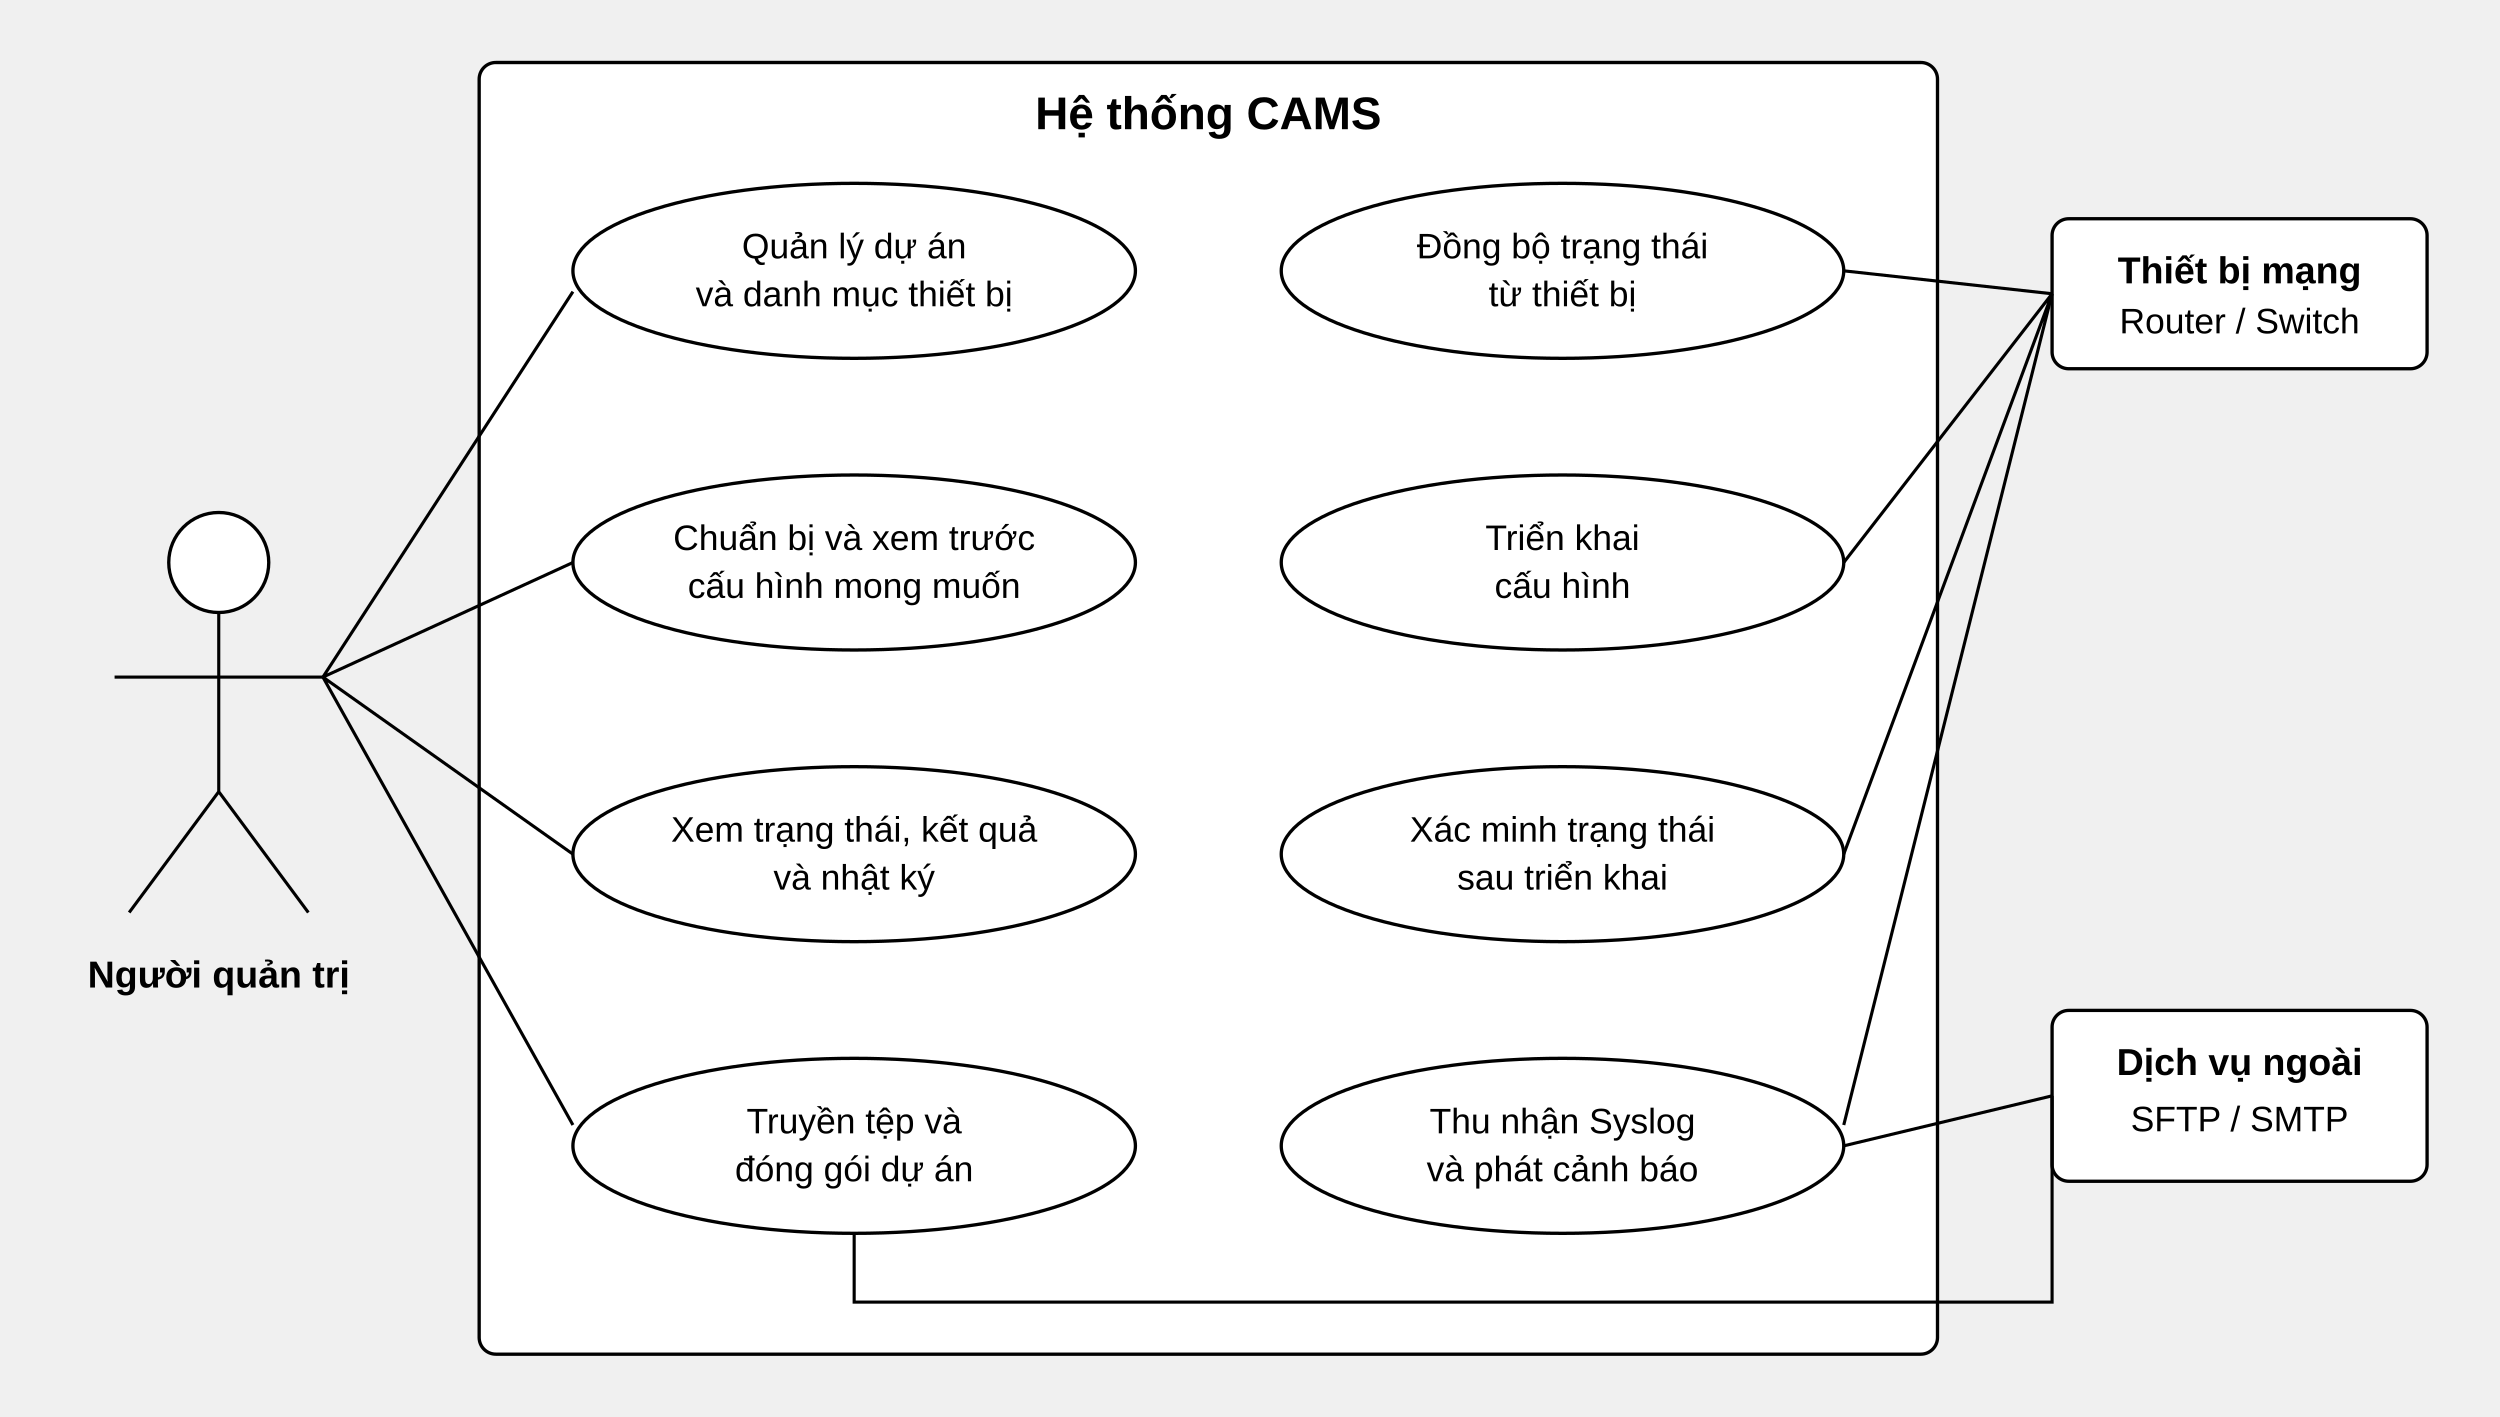
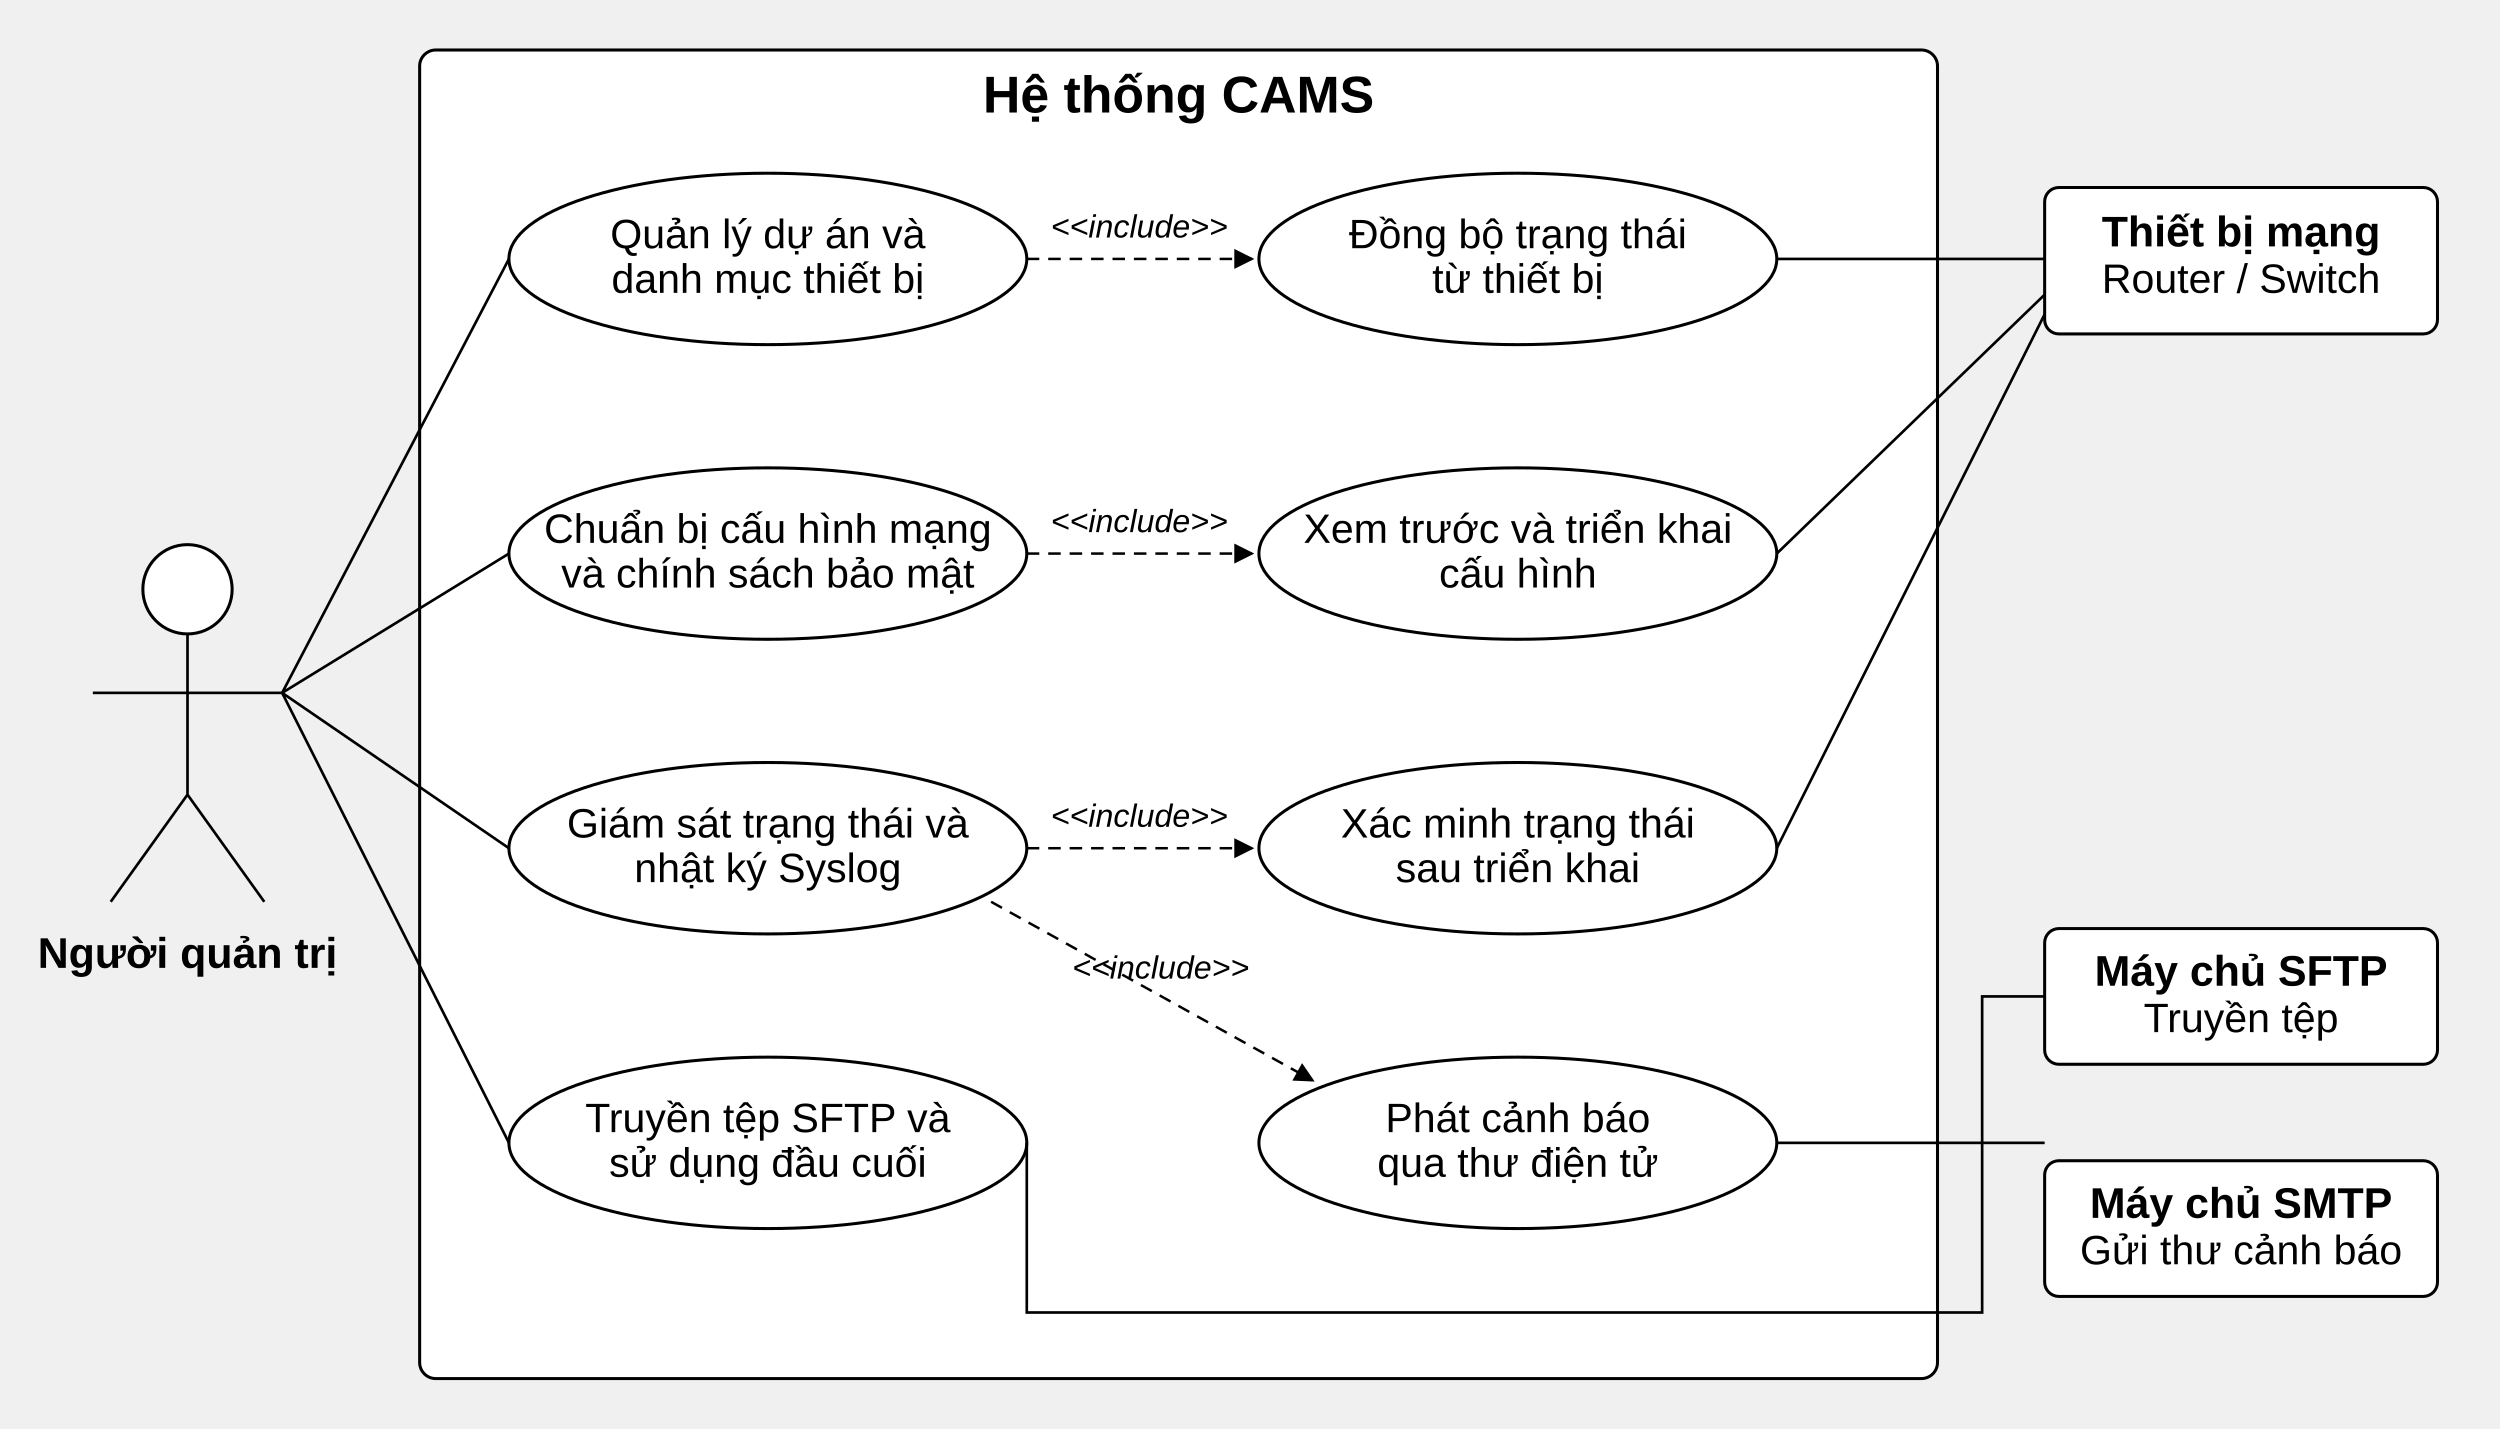
- <svg xmlns="http://www.w3.org/2000/svg" width="1200" height="680" viewBox="0 0 1200 680">
+ <svg xmlns="http://www.w3.org/2000/svg" width="1400" height="800" viewBox="0 0 1400 800">
  <defs>
+     <marker id="include-arrow" markerWidth="8" markerHeight="8" refX="7" refY="4" orient="auto">
+       <path d="M0,0 L8,4 L0,8 z" fill="#000000" />
+     </marker>
    <style>
      text { font-family: 'Liberation Sans', Arial, sans-serif; fill: #000000; }
-       .title { font-size: 22px; font-weight: 700; }
-       .label { font-size: 17px; }
-       .actor-label { font-size: 18px; font-weight: 700; }
-       .boundary, .usecase, .actor-box { fill: #ffffff; stroke: #000000; stroke-width: 1.6; }
+       .title { font-size: 29px; font-weight: 700; }
+       .label { font-size: 23px; }
+       .relation-label { font-size: 18px; font-style: italic; }
+       .actor-label { font-size: 24px; font-weight: 700; }
+       .boundary, .usecase, .actor-box { fill: #ffffff; stroke: #000000; stroke-width: 1.7; }
      .assoc { fill: none; stroke: #000000; stroke-width: 1.5; }
+       .include { fill: none; stroke: #000000; stroke-width: 1.4; stroke-dasharray: 7 5; marker-end: url(#include-arrow); }
    </style>
  </defs>
-   <rect class="boundary" x="230" y="30" width="700" height="620" rx="8" />
-   <text class="title" x="580" y="62" text-anchor="middle">Hệ thống CAMS</text>
-   <circle cx="105" cy="270" r="24" class="actor-box" />
-   <path class="assoc" d="M105 294V380M55 325H155M105 380L62 438M105 380L148 438" />
-   <text class="actor-label" x="105" y="474" text-anchor="middle">Người quản trị</text>
-   <rect class="actor-box" x="985" y="105" width="180" height="72" rx="8" />
-   <text class="actor-label" x="1075" y="136" text-anchor="middle">Thiết bị mạng</text>
-   <text class="label" x="1075" y="160" text-anchor="middle">Router / Switch</text>
-   <rect class="actor-box" x="985" y="485" width="180" height="82" rx="8" />
-   <text class="actor-label" x="1075" y="516" text-anchor="middle">Dịch vụ ngoài</text>
-   <text class="label" x="1075" y="543" text-anchor="middle">SFTP / SMTP</text>
-   <ellipse class="usecase" cx="410" cy="130" rx="135" ry="42" />
-   <text class="label" x="410" y="124" text-anchor="middle">Quản lý dự án</text>
-   <text class="label" x="410" y="147" text-anchor="middle">và danh mục thiết bị</text>
-   <ellipse class="usecase" cx="750" cy="130" rx="135" ry="42" />
-   <text class="label" x="750" y="124" text-anchor="middle">Đồng bộ trạng thái</text>
-   <text class="label" x="750" y="147" text-anchor="middle">từ thiết bị</text>
-   <ellipse class="usecase" cx="410" cy="270" rx="135" ry="42" />
-   <text class="label" x="410" y="264" text-anchor="middle">Chuẩn bị và xem trước</text>
-   <text class="label" x="410" y="287" text-anchor="middle">cấu hình mong muốn</text>
-   <ellipse class="usecase" cx="750" cy="270" rx="135" ry="42" />
-   <text class="label" x="750" y="264" text-anchor="middle">Triển khai</text>
-   <text class="label" x="750" y="287" text-anchor="middle">cấu hình</text>
-   <ellipse class="usecase" cx="410" cy="410" rx="135" ry="42" />
-   <text class="label" x="410" y="404" text-anchor="middle">Xem trạng thái, kết quả</text>
-   <text class="label" x="410" y="427" text-anchor="middle">và nhật ký</text>
-   <ellipse class="usecase" cx="750" cy="410" rx="135" ry="42" />
-   <text class="label" x="750" y="404" text-anchor="middle">Xác minh trạng thái</text>
-   <text class="label" x="750" y="427" text-anchor="middle">sau triển khai</text>
-   <ellipse class="usecase" cx="410" cy="550" rx="135" ry="42" />
-   <text class="label" x="410" y="544" text-anchor="middle">Truyền tệp và</text>
-   <text class="label" x="410" y="567" text-anchor="middle">đóng gói dự án</text>
-   <ellipse class="usecase" cx="750" cy="550" rx="135" ry="42" />
-   <text class="label" x="750" y="544" text-anchor="middle">Thu nhận Syslog</text>
-   <text class="label" x="750" y="567" text-anchor="middle">và phát cảnh báo</text>
-   <path class="assoc" d="M155 325L275 140M155 325L275 270M155 325L275 410M155 325L275 540" />
-   <path class="assoc" d="M985 141L885 130M985 141L885 270M985 141L885 410M985 141L885 540" />
-   <path class="assoc" d="M985 526L885 550M985 526V625H410V592" />
+   <rect class="boundary" x="235" y="28" width="850" height="744" rx="9" />
+   <text class="title" x="660" y="63" text-anchor="middle">Hệ thống CAMS</text>
+   <circle cx="105" cy="330" r="25" class="actor-box" />
+   <path class="assoc" d="M105 355V445M52 388H158M105 445L62 505M105 445L148 505" />
+   <text class="actor-label" x="105" y="542" text-anchor="middle">Người quản trị</text>
+   <rect class="actor-box" x="1145" y="105" width="220" height="82" rx="8" />
+   <text class="actor-label" x="1255" y="138" text-anchor="middle">Thiết bị mạng</text>
+   <text class="label" x="1255" y="164" text-anchor="middle">Router / Switch</text>
+   <rect class="actor-box" x="1145" y="520" width="220" height="76" rx="8" />
+   <text class="actor-label" x="1255" y="552" text-anchor="middle">Máy chủ SFTP</text>
+   <text class="label" x="1255" y="578" text-anchor="middle">Truyền tệp</text>
+   <rect class="actor-box" x="1145" y="650" width="220" height="76" rx="8" />
+   <text class="actor-label" x="1255" y="682" text-anchor="middle">Máy chủ SMTP</text>
+   <text class="label" x="1255" y="708" text-anchor="middle">Gửi thư cảnh báo</text>
+   <ellipse class="usecase" cx="430" cy="145" rx="145" ry="48" />
+   <text class="label" x="430" y="139" text-anchor="middle">Quản lý dự án và</text>
+   <text class="label" x="430" y="164" text-anchor="middle">danh mục thiết bị</text>
+   <ellipse class="usecase" cx="430" cy="310" rx="145" ry="48" />
+   <text class="label" x="430" y="304" text-anchor="middle">Chuẩn bị cấu hình mạng</text>
+   <text class="label" x="430" y="329" text-anchor="middle">và chính sách bảo mật</text>
+   <ellipse class="usecase" cx="430" cy="475" rx="145" ry="48" />
+   <text class="label" x="430" y="469" text-anchor="middle">Giám sát trạng thái và</text>
+   <text class="label" x="430" y="494" text-anchor="middle">nhật ký Syslog</text>
+   <ellipse class="usecase" cx="430" cy="640" rx="145" ry="48" />
+   <text class="label" x="430" y="634" text-anchor="middle">Truyền tệp SFTP và</text>
+   <text class="label" x="430" y="659" text-anchor="middle">sử dụng đầu cuối</text>
+   <ellipse class="usecase" cx="850" cy="145" rx="145" ry="48" />
+   <text class="label" x="850" y="139" text-anchor="middle">Đồng bộ trạng thái</text>
+   <text class="label" x="850" y="164" text-anchor="middle">từ thiết bị</text>
+   <ellipse class="usecase" cx="850" cy="310" rx="145" ry="48" />
+   <text class="label" x="850" y="304" text-anchor="middle">Xem trước và triển khai</text>
+   <text class="label" x="850" y="329" text-anchor="middle">cấu hình</text>
+   <ellipse class="usecase" cx="850" cy="475" rx="145" ry="48" />
+   <text class="label" x="850" y="469" text-anchor="middle">Xác minh trạng thái</text>
+   <text class="label" x="850" y="494" text-anchor="middle">sau triển khai</text>
+   <ellipse class="usecase" cx="850" cy="640" rx="145" ry="48" />
+   <text class="label" x="850" y="634" text-anchor="middle">Phát cảnh báo</text>
+   <text class="label" x="850" y="659" text-anchor="middle">qua thư điện tử</text>
+   <path class="assoc" d="M158 388L285 145M158 388L285 310M158 388L285 475M158 388L285 640" />
+   <path class="include" d="M575 145H701" />
+   <text class="relation-label" x="638" y="133" text-anchor="middle">&lt;&lt;include&gt;&gt;</text>
+   <path class="include" d="M575 310H701" />
+   <text class="relation-label" x="638" y="298" text-anchor="middle">&lt;&lt;include&gt;&gt;</text>
+   <path class="include" d="M575 475H701" />
+   <text class="relation-label" x="638" y="463" text-anchor="middle">&lt;&lt;include&gt;&gt;</text>
+   <path class="include" d="M555 505L735 605" />
+   <text class="relation-label" x="650" y="548" text-anchor="middle">&lt;&lt;include&gt;&gt;</text>
+   <path class="assoc" d="M995 145H1145M995 310L1145 165M995 475L1145 176" />
+   <path class="assoc" d="M575 640V735H1110V558H1145" />
+   <path class="assoc" d="M995 640H1145" />
</svg>
